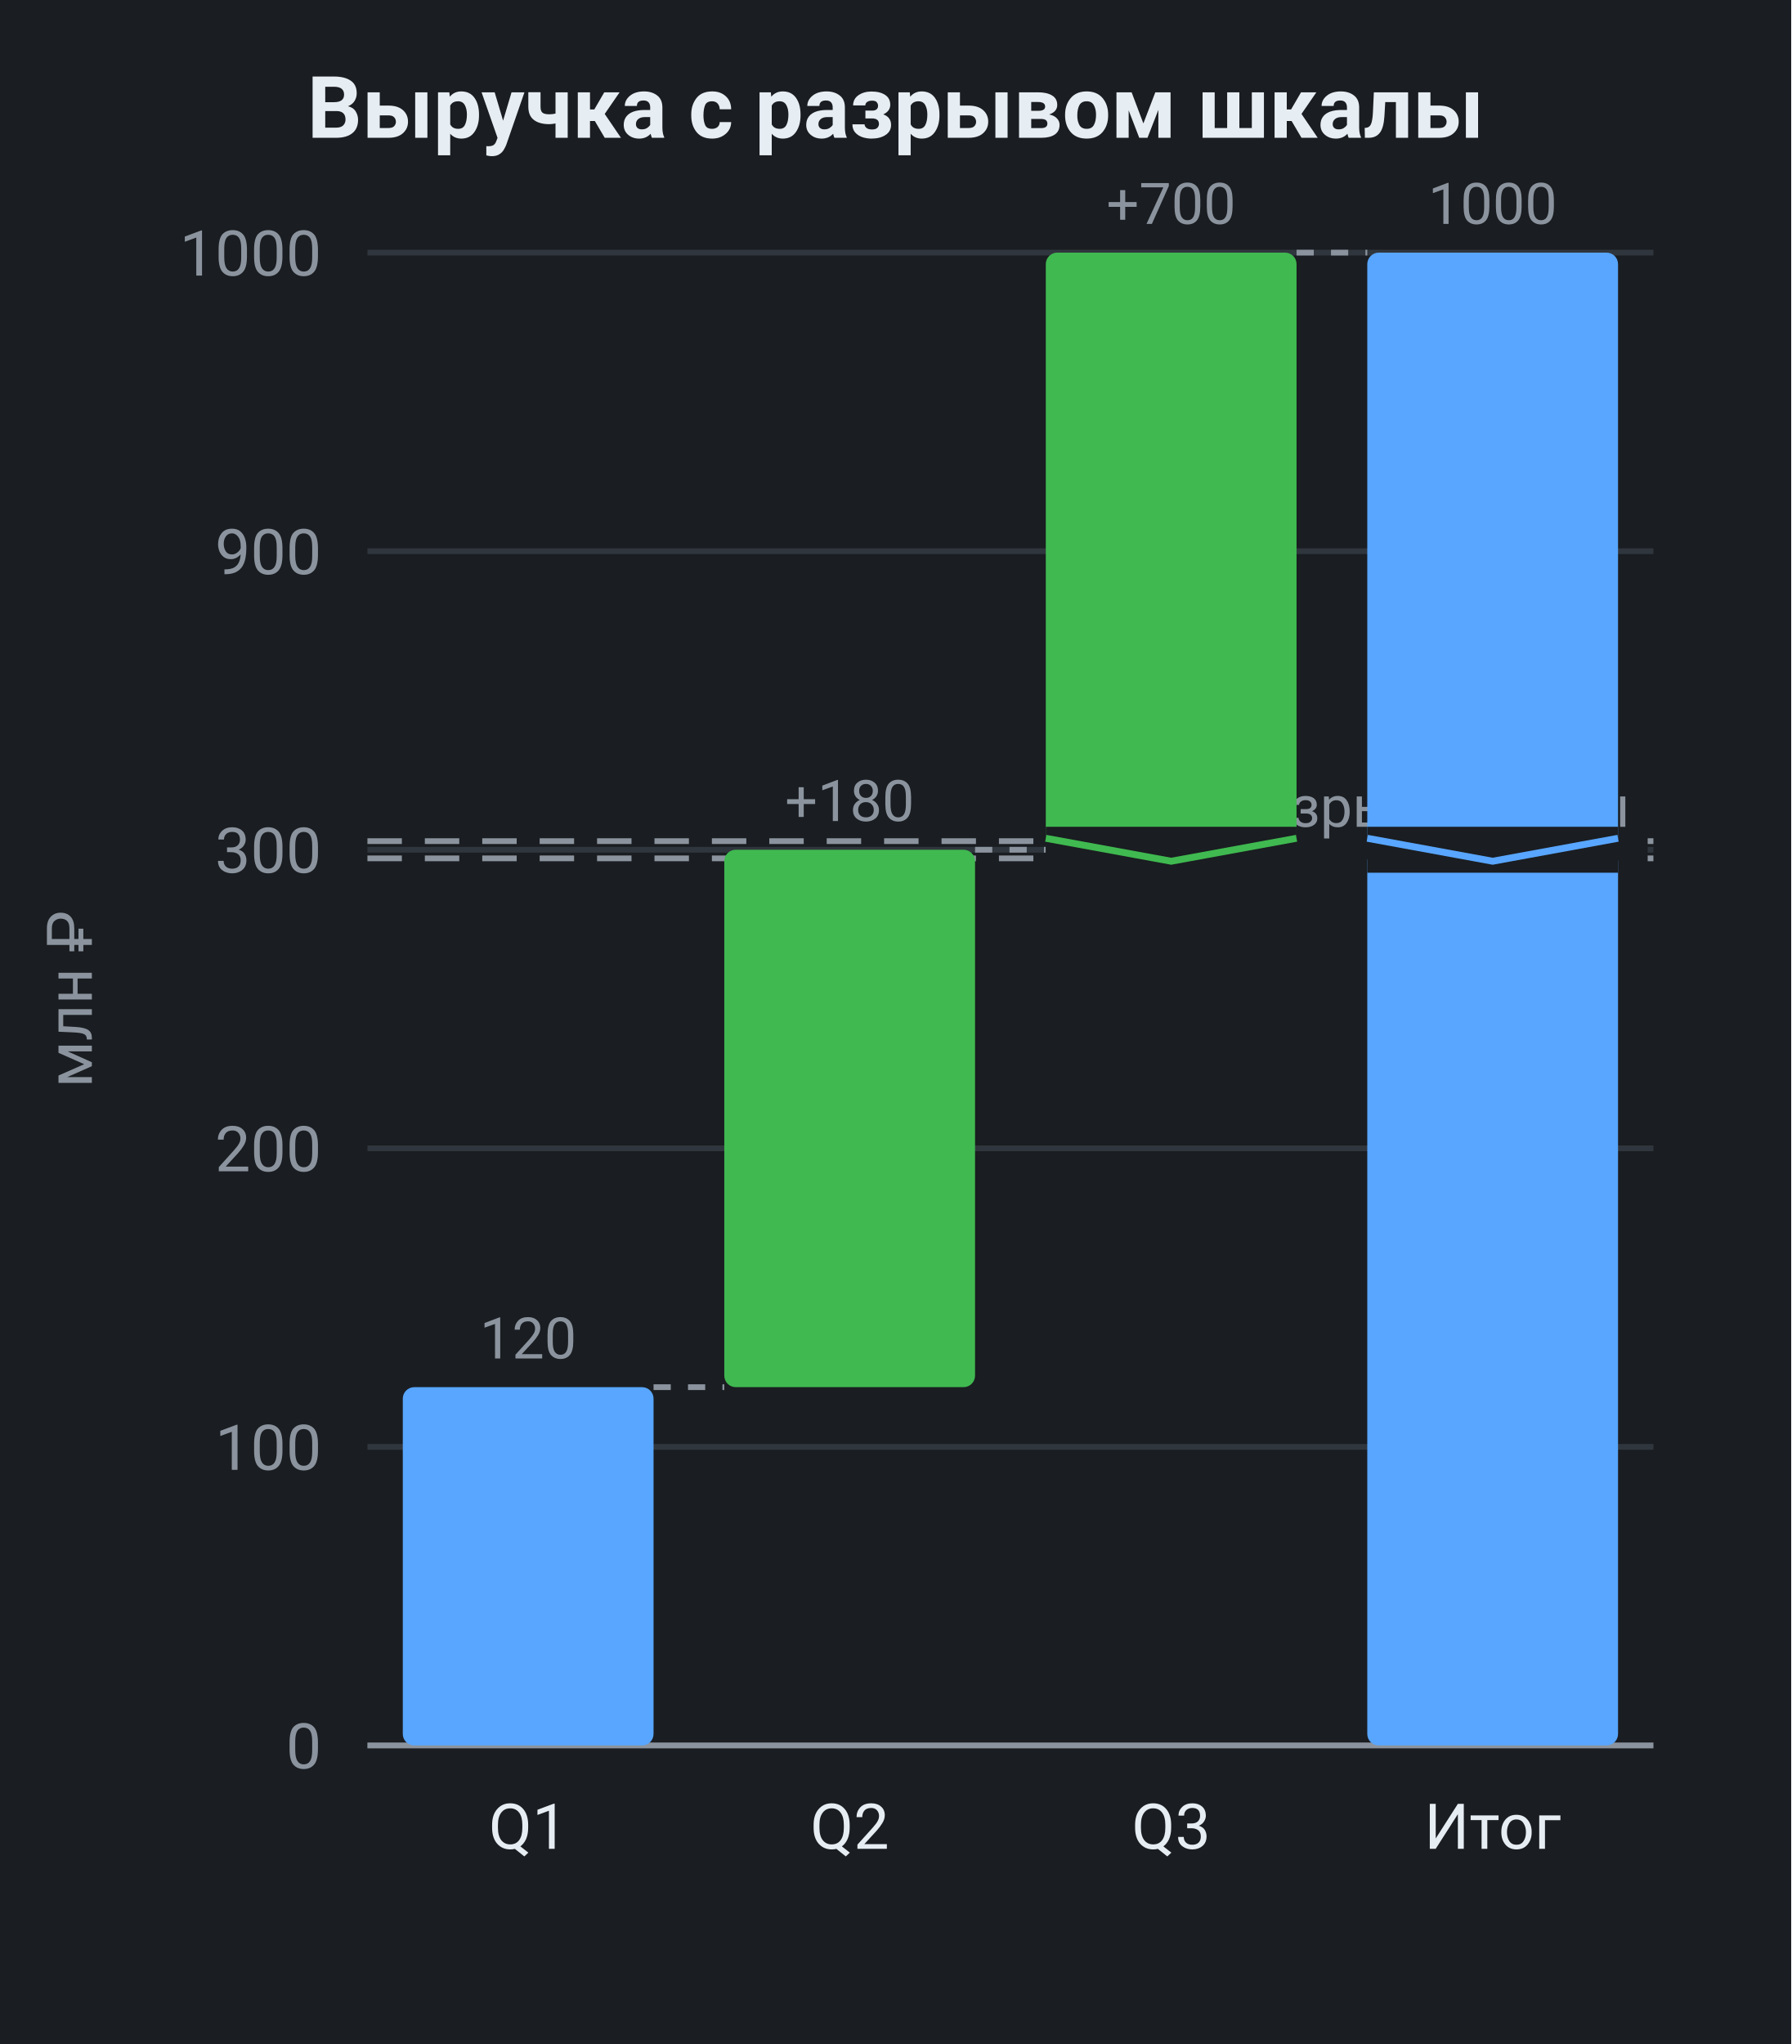
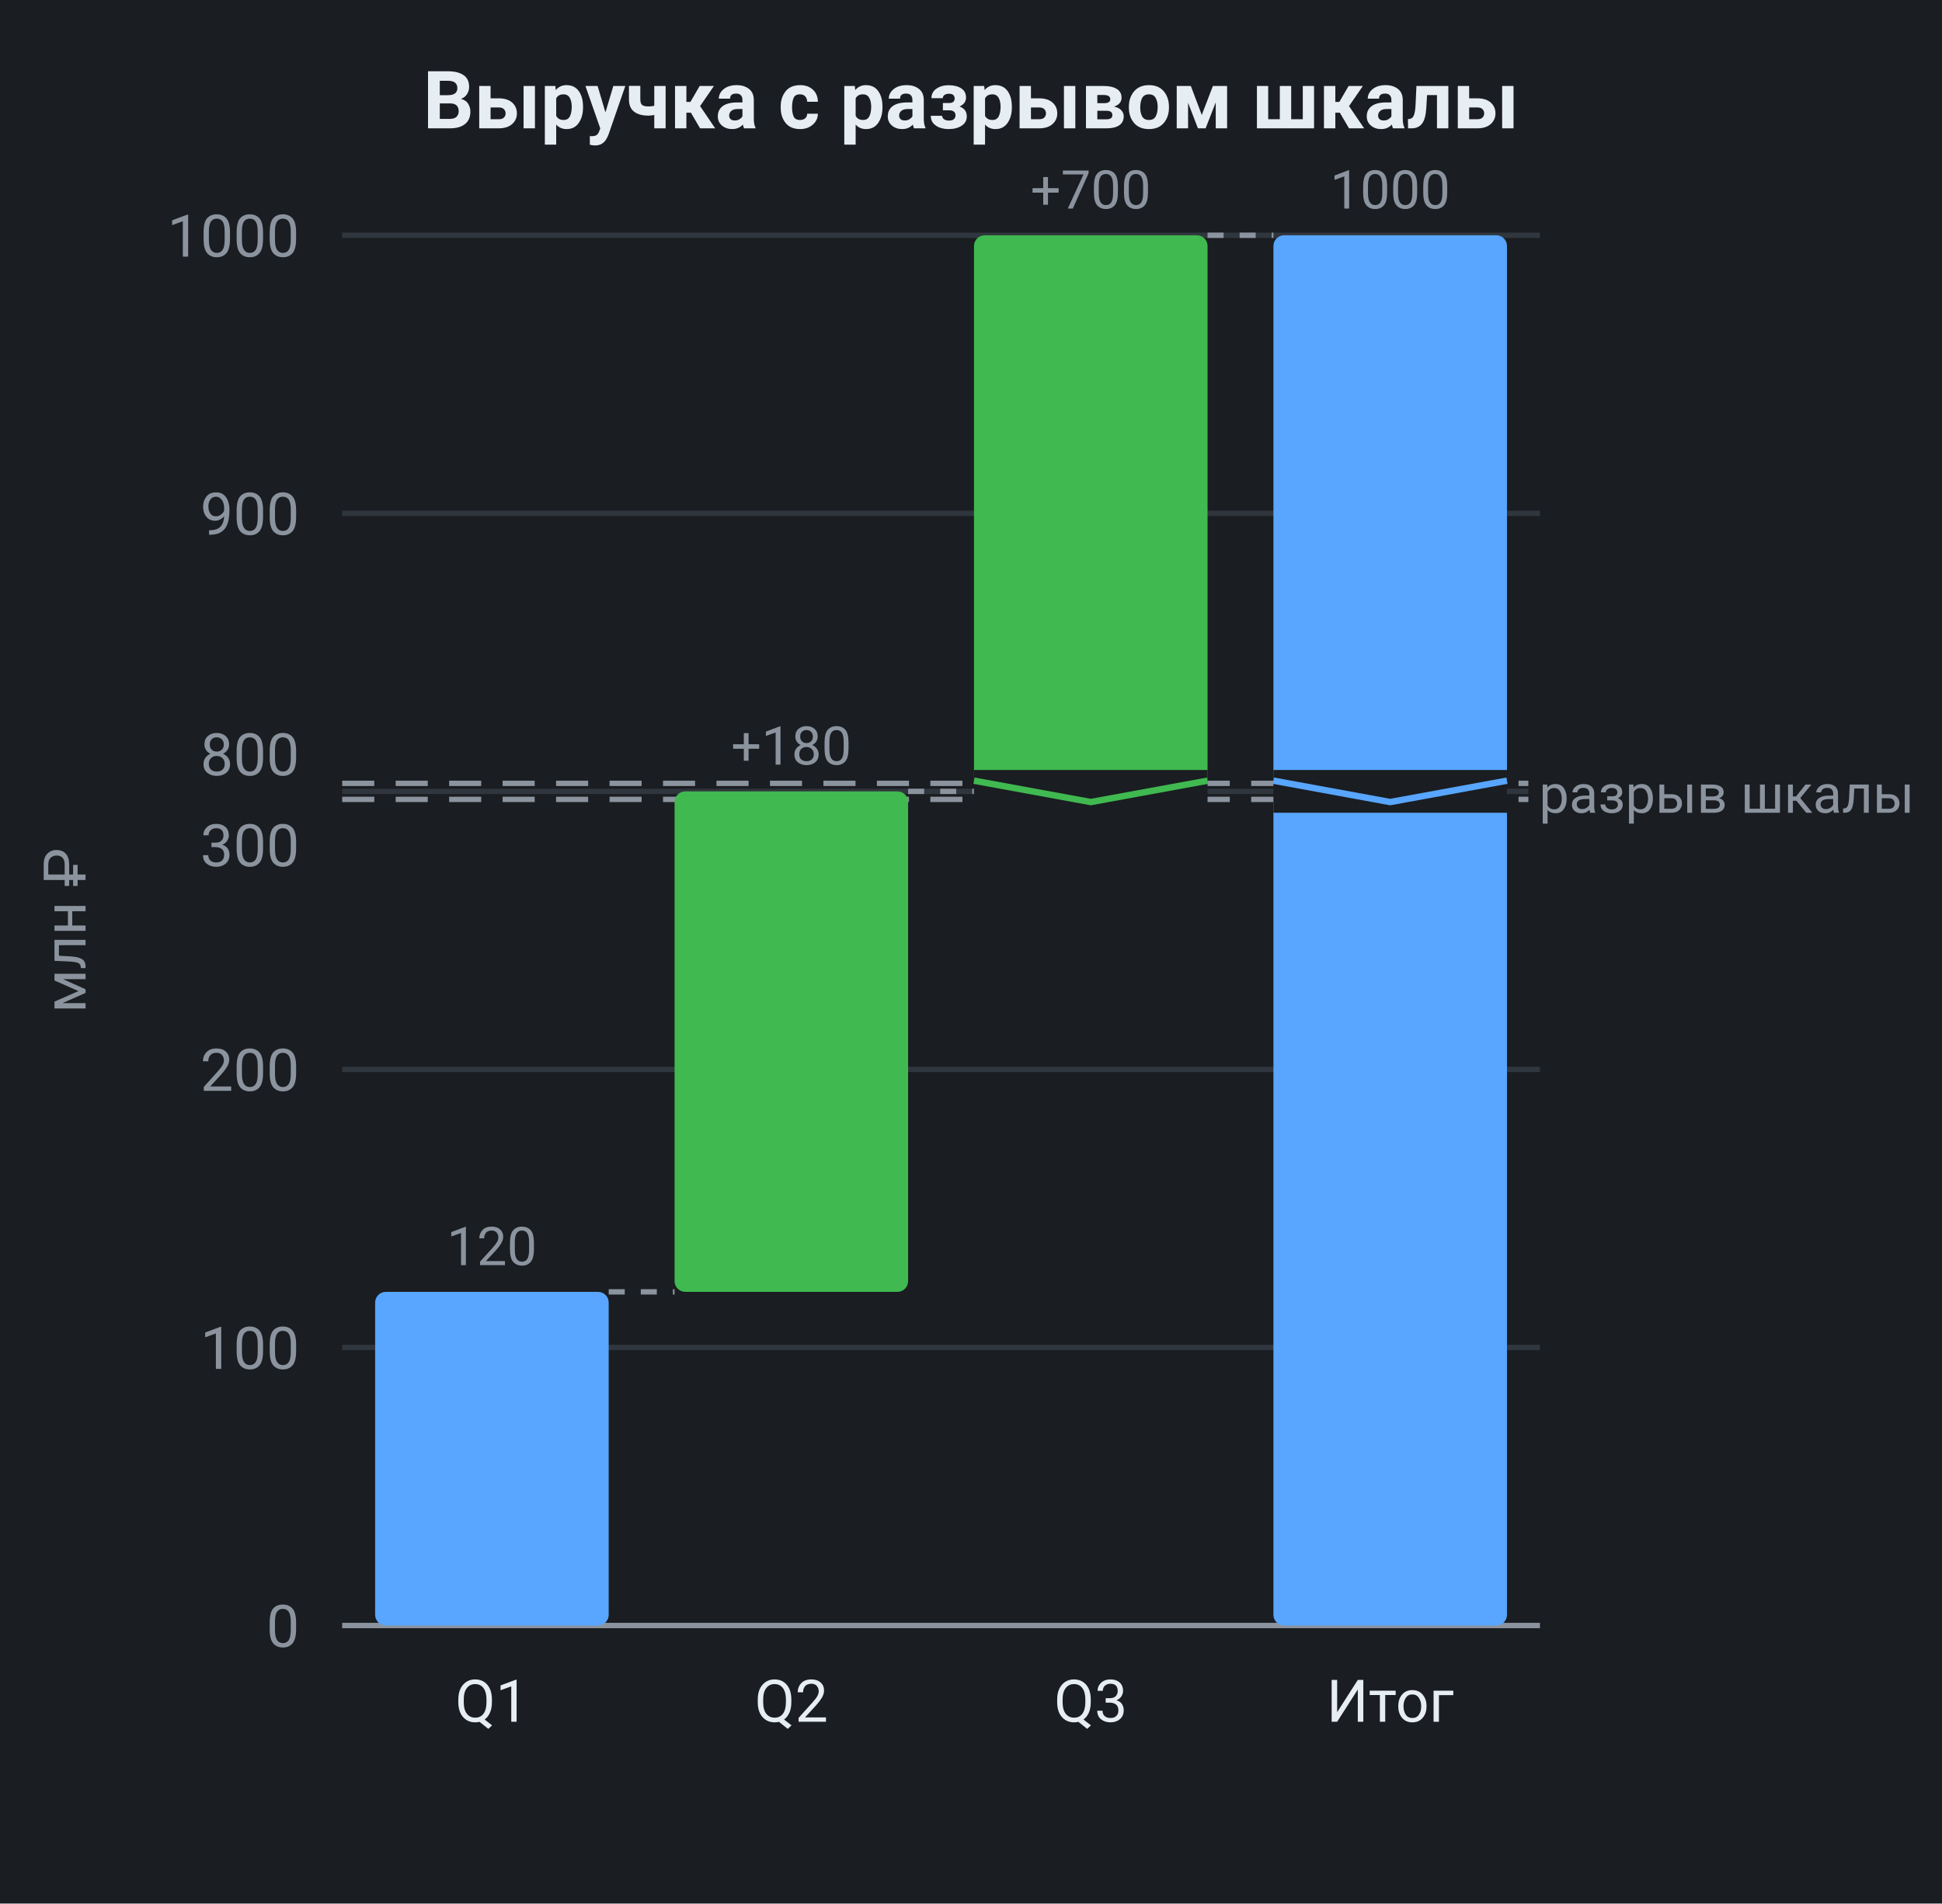
- <svg xmlns="http://www.w3.org/2000/svg" viewBox="0 0 312 356" width="312" height="356" role="img" font-family="system-ui, -apple-system, &quot;Segoe UI&quot;, Roboto, sans-serif">
-   <rect x="0" y="0" width="312" height="356" fill="#1a1d21" />
-   <text x="156" y="24" fill="#e6edf3" font-size="15" text-anchor="middle" font-weight="600">Выручка с разрывом шкалы</text>
+ <svg xmlns="http://www.w3.org/2000/svg" viewBox="0 0 363.2 356" width="363.2" height="356" role="img" font-family="system-ui, -apple-system, &quot;Segoe UI&quot;, Roboto, sans-serif">
+   <rect x="0" y="0" width="363.2" height="356" fill="#1a1d21" />
+   <text x="181.6" y="24" fill="#e6edf3" font-size="15" text-anchor="middle" font-weight="600">Выручка с разрывом шкалы</text>
  <line x1="64" y1="304" x2="288" y2="304" stroke="#30363d" stroke-width="1" />
  <text x="56" y="308" fill="#8b949e" font-size="11" text-anchor="end">0</text>
  <line x1="64" y1="252" x2="288" y2="252" stroke="#30363d" stroke-width="1" />
  <text x="56" y="256" fill="#8b949e" font-size="11" text-anchor="end">100</text>
  <line x1="64" y1="200" x2="288" y2="200" stroke="#30363d" stroke-width="1" />
  <text x="56" y="204" fill="#8b949e" font-size="11" text-anchor="end">200</text>
  <line x1="64" y1="148" x2="288" y2="148" stroke="#30363d" stroke-width="1" />
  <text x="56" y="152" fill="#8b949e" font-size="11" text-anchor="end">300</text>
  <line x1="64" y1="96" x2="288" y2="96" stroke="#30363d" stroke-width="1" />
  <text x="56" y="100" fill="#8b949e" font-size="11" text-anchor="end">900</text>
  <line x1="64" y1="44" x2="288" y2="44" stroke="#30363d" stroke-width="1" />
  <text x="56" y="48" fill="#8b949e" font-size="11" text-anchor="end">1000</text>
+   <rect x="35.52" y="130.15" width="24.48" height="35.7" fill="#1a1d21" data-break-gap="1" />
+   <text x="56" y="162" fill="#8b949e" font-size="11" text-anchor="end" data-break-edge="after">300</text>
+   <text x="56" y="145" fill="#8b949e" font-size="11" text-anchor="end" data-break-edge="before">800</text>
  <text x="16" y="174" fill="#8b949e" font-size="11" text-anchor="middle" transform="rotate(-90 16 174)">млн ₽</text>
  <line x1="64" y1="304" x2="288" y2="304" stroke="#8b949e" stroke-width="1" />
  <line x1="64" y1="146.5" x2="288" y2="146.5" stroke="#8b949e" stroke-width="1" stroke-dasharray="6 4" />
  <line x1="64" y1="149.5" x2="288" y2="149.5" stroke="#8b949e" stroke-width="1" stroke-dasharray="6 4" />
-   <rect x="218.8" y="140.5" width="68.2" height="15" fill="#1a1d21" data-break-gap="1" />
-   <text x="284" y="144" fill="#8b949e" font-size="10" text-anchor="end">разрыв шкалы</text>
+   <rect x="285.84" y="140.5" width="66.2" height="15" fill="#1a1d21" data-break-gap="1" />
+   <text x="287.84" y="152" fill="#8b949e" font-size="10" text-anchor="start" data-break-label="1">разрыв шкалы</text>
  <line x1="113.84" y1="241.6" x2="126.16" y2="241.6" stroke="#8b949e" stroke-width="1" stroke-dasharray="3 3" data-connector="1" />
  <line x1="169.84" y1="148" x2="182.16" y2="148" stroke="#8b949e" stroke-width="1" stroke-dasharray="3 3" data-connector="1" />
  <line x1="225.84" y1="44" x2="238.16" y2="44" stroke="#8b949e" stroke-width="1" stroke-dasharray="3 3" data-connector="1" />
  <rect x="70.16" y="241.6" width="43.68" height="62.4" fill="#58a6ff" rx="2" data-bar="0-0" />
  <text x="92" y="236.6" fill="#8b949e" font-size="10" text-anchor="middle">120</text>
  <text x="92" y="322" fill="#e6edf3" font-size="11" text-anchor="middle">Q1</text>
  <rect x="126.16" y="148" width="43.68" height="93.6" fill="#3fb950" rx="2" data-bar="0-1" />
  <text x="148" y="143" fill="#8b949e" font-size="10" text-anchor="middle">+180</text>
  <text x="148" y="322" fill="#e6edf3" font-size="11" text-anchor="middle">Q2</text>
  <rect x="182.16" y="44" width="43.68" height="104" fill="#3fb950" rx="2" data-bar="0-2" />
  <rect x="182.16" y="144" width="43.68" height="8" fill="#1a1d21" data-break-gap="1" />
  <path d="M182.16 146 L204 150 L225.84 146" fill="none" stroke="#3fb950" stroke-width="1.2" data-break-zigzag="1" />
  <text x="204" y="39" fill="#8b949e" font-size="10" text-anchor="middle">+700</text>
  <text x="204" y="322" fill="#e6edf3" font-size="11" text-anchor="middle">Q3</text>
  <rect x="238.16" y="148" width="43.68" height="156" fill="#58a6ff" rx="2" data-bar="0-3" />
  <rect x="238.16" y="44" width="43.68" height="104" fill="#58a6ff" rx="2" data-bar="0-3" />
  <rect x="238.16" y="144" width="43.68" height="8" fill="#1a1d21" data-break-gap="1" />
  <path d="M238.16 146 L260 150 L281.84 146" fill="none" stroke="#58a6ff" stroke-width="1.2" data-break-zigzag="1" />
  <text x="260" y="39" fill="#8b949e" font-size="10" text-anchor="middle">1000</text>
  <text x="260" y="322" fill="#e6edf3" font-size="11" text-anchor="middle">Итог</text>
</svg>
